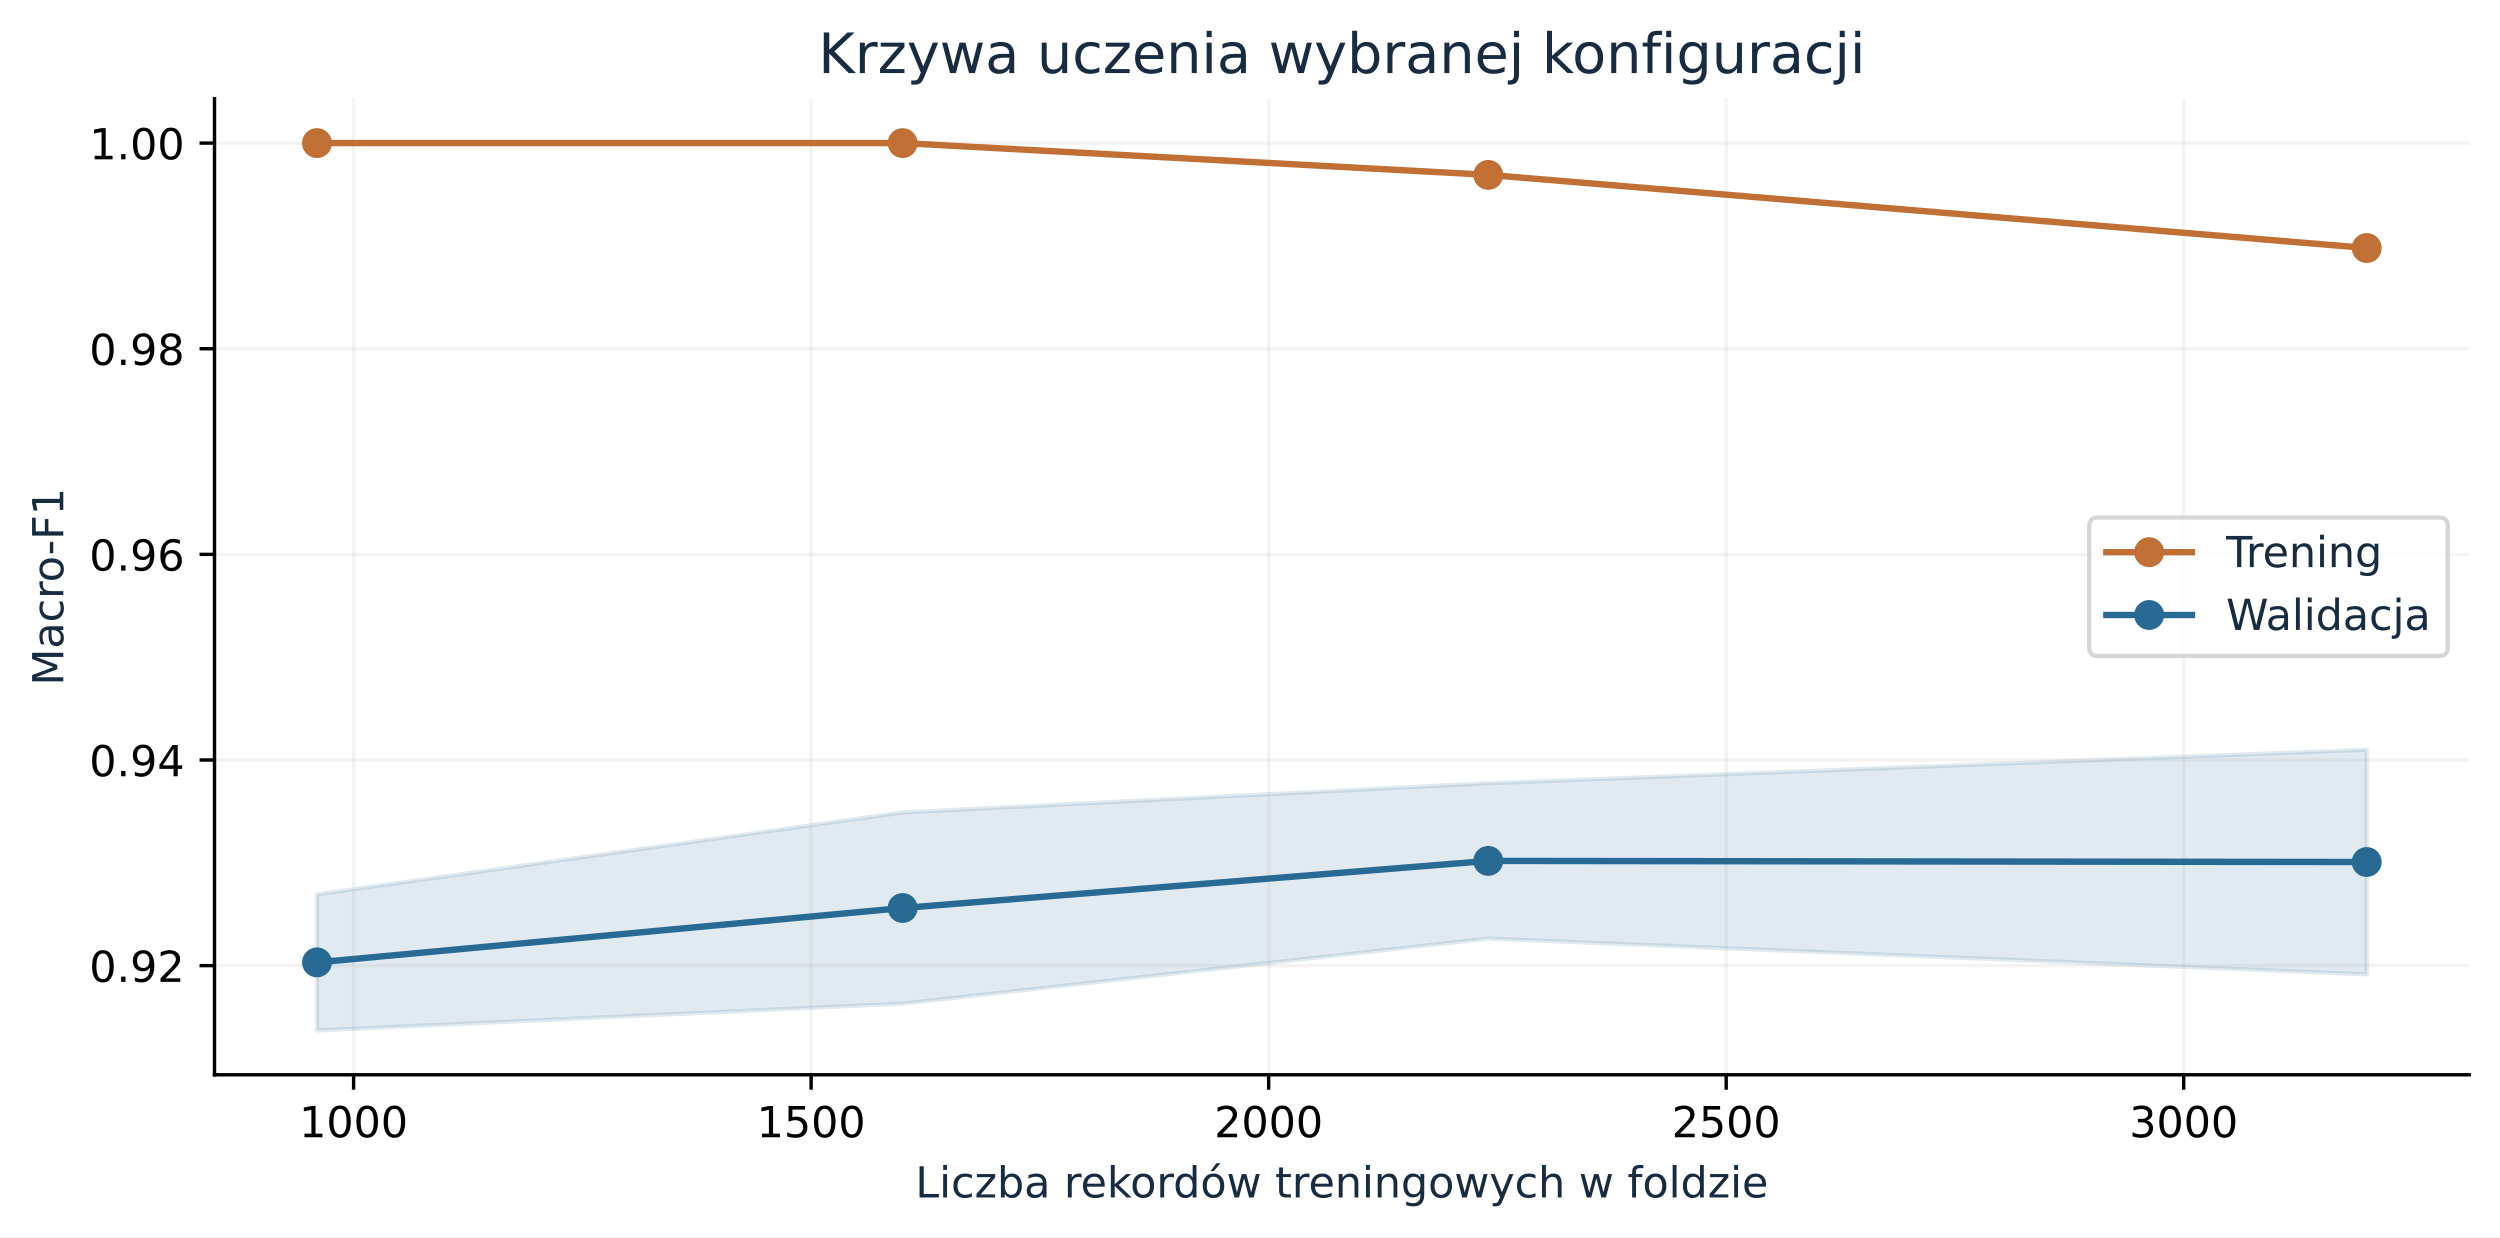
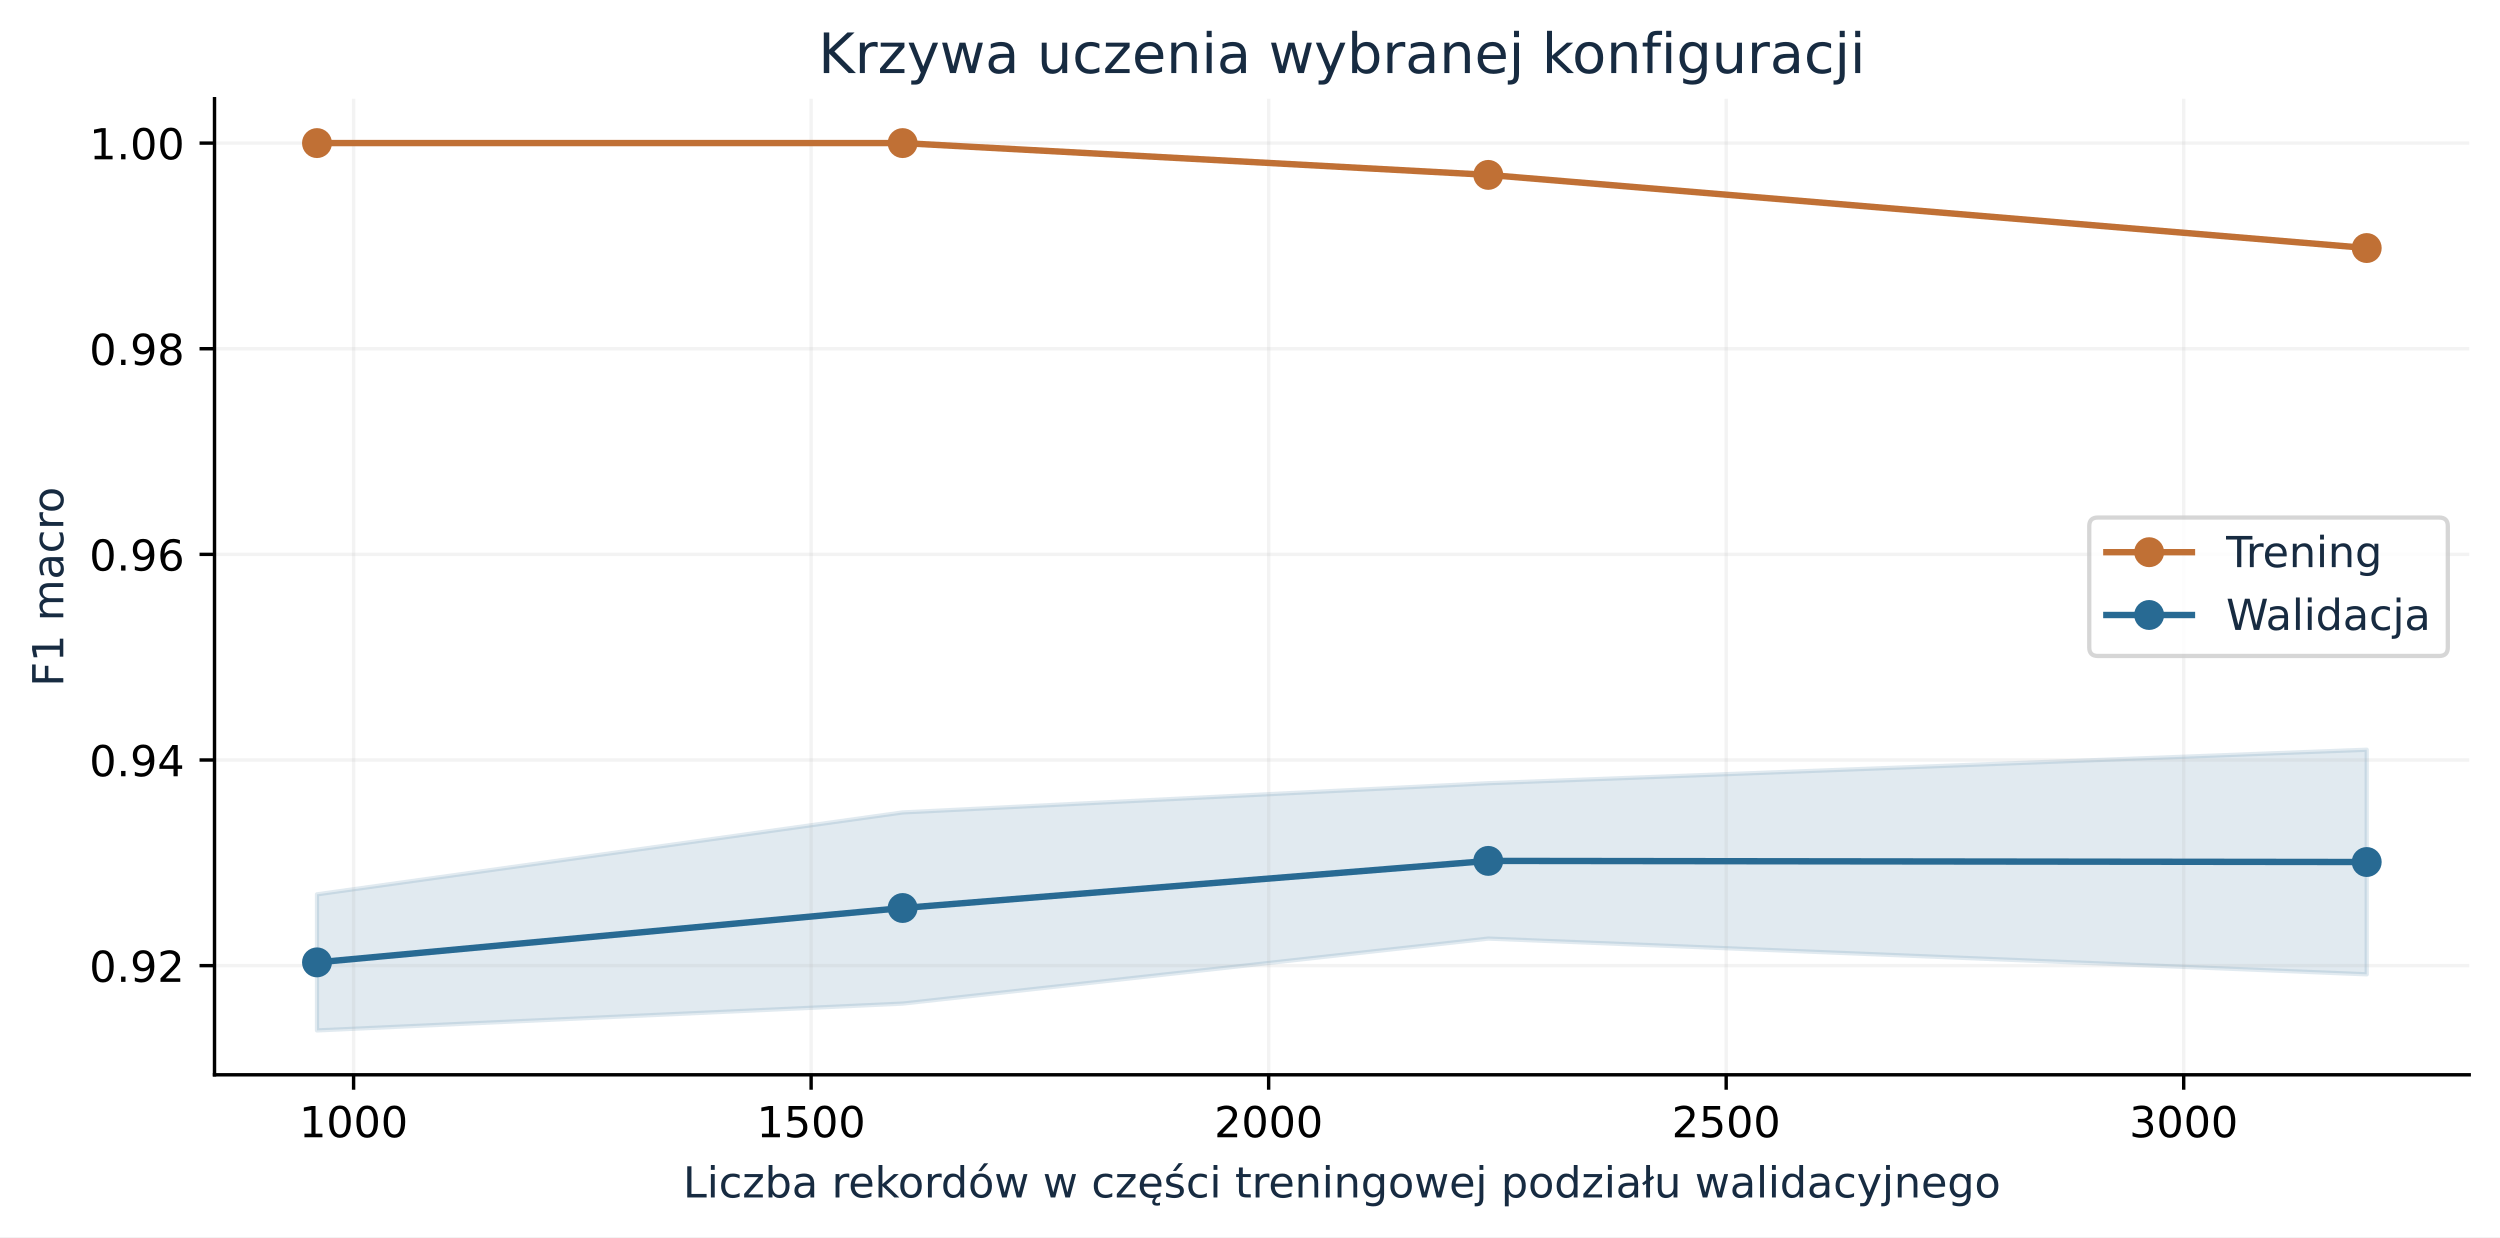
<svg xmlns="http://www.w3.org/2000/svg" xmlns:xlink="http://www.w3.org/1999/xlink" width="584.4pt" height="289.2pt" viewBox="0 0 584.4 289.2" version="1.1">
  <defs>
    <style type="text/css">*{stroke-linejoin: round; stroke-linecap: butt}</style>
  </defs>
  <g id="figure_1">
    <g id="patch_1">
      <path d="M 0 289.2 L 584.4 289.2 L 584.4 0 L 0 0 z " style="fill: #ffffff" />
    </g>
    <g id="axes_1">
      <g id="patch_2">
        <path d="M 50.144 251.243 L 577.2 251.243 L 577.2 23.078 L 50.144 23.078 z " style="fill: #ffffff" />
      </g>
      <g id="FillBetweenPolyCollection_1">
        <defs>
          <path id="m74dca9e07e" d="M 74.101 -80.14 L 74.101 -48.327 L 210.998 -54.603 L 347.896 -69.798 L 553.242 -61.439 L 553.242 -113.945 L 553.242 -113.945 L 347.896 -106.115 L 210.998 -99.286 L 74.101 -80.14 z " style="stroke: #286a93; stroke-opacity: 0.14" />
        </defs>
-         <g clip-path="url(#pabdc1f2e1a)">
+         <g clip-path="url(#pee2baeff97)">
          <use xlink:href="#m74dca9e07e" x="0" y="289.2" style="fill: #286a93; fill-opacity: 0.14; stroke: #286a93; stroke-opacity: 0.14" />
        </g>
      </g>
      <g id="matplotlib.axis_1">
        <g id="xtick_1">
          <g id="line2d_1">
-             <path d="M 82.657 251.243 L 82.657 23.078 " clip-path="url(#pabdc1f2e1a)" style="fill: none; stroke: #b0b0b0; stroke-opacity: 0.15; stroke-width: 0.8; stroke-linecap: square" />
+             <path d="M 82.657 251.243 L 82.657 23.078 " clip-path="url(#pee2baeff97)" style="fill: none; stroke: #b0b0b0; stroke-opacity: 0.15; stroke-width: 0.8; stroke-linecap: square" />
          </g>
          <g id="line2d_2">
            <defs>
              <path id="mc331cecd6f" d="M 0 0 L 0 3.5 " style="stroke: #000000; stroke-width: 0.8" />
            </defs>
            <g>
              <use xlink:href="#mc331cecd6f" x="82.657" y="251.243" style="stroke: #000000; stroke-width: 0.8" />
            </g>
          </g>
          <g id="text_1">
            <text style="font-size: 10px; font-family: 'DejaVu Sans'; text-anchor: middle" x="82.657" y="265.842" transform="rotate(-0 82.65693 265.8417)">1000</text>
          </g>
        </g>
        <g id="xtick_2">
          <g id="line2d_3">
-             <path d="M 189.608 251.243 L 189.608 23.078 " clip-path="url(#pabdc1f2e1a)" style="fill: none; stroke: #b0b0b0; stroke-opacity: 0.15; stroke-width: 0.8; stroke-linecap: square" />
+             <path d="M 189.608 251.243 L 189.608 23.078 " clip-path="url(#pee2baeff97)" style="fill: none; stroke: #b0b0b0; stroke-opacity: 0.15; stroke-width: 0.8; stroke-linecap: square" />
          </g>
          <g id="line2d_4">
            <g>
              <use xlink:href="#mc331cecd6f" x="189.608" y="251.243" style="stroke: #000000; stroke-width: 0.8" />
            </g>
          </g>
          <g id="text_2">
            <text style="font-size: 10px; font-family: 'DejaVu Sans'; text-anchor: middle" x="189.608" y="265.842" transform="rotate(-0 189.6082 265.8417)">1500</text>
          </g>
        </g>
        <g id="xtick_3">
          <g id="line2d_5">
-             <path d="M 296.559 251.243 L 296.559 23.078 " clip-path="url(#pabdc1f2e1a)" style="fill: none; stroke: #b0b0b0; stroke-opacity: 0.15; stroke-width: 0.8; stroke-linecap: square" />
+             <path d="M 296.559 251.243 L 296.559 23.078 " clip-path="url(#pee2baeff97)" style="fill: none; stroke: #b0b0b0; stroke-opacity: 0.15; stroke-width: 0.8; stroke-linecap: square" />
          </g>
          <g id="line2d_6">
            <g>
              <use xlink:href="#mc331cecd6f" x="296.559" y="251.243" style="stroke: #000000; stroke-width: 0.8" />
            </g>
          </g>
          <g id="text_3">
            <text style="font-size: 10px; font-family: 'DejaVu Sans'; text-anchor: middle" x="296.559" y="265.842" transform="rotate(-0 296.5594 265.8417)">2000</text>
          </g>
        </g>
        <g id="xtick_4">
          <g id="line2d_7">
-             <path d="M 403.511 251.243 L 403.511 23.078 " clip-path="url(#pabdc1f2e1a)" style="fill: none; stroke: #b0b0b0; stroke-opacity: 0.15; stroke-width: 0.8; stroke-linecap: square" />
+             <path d="M 403.511 251.243 L 403.511 23.078 " clip-path="url(#pee2baeff97)" style="fill: none; stroke: #b0b0b0; stroke-opacity: 0.15; stroke-width: 0.8; stroke-linecap: square" />
          </g>
          <g id="line2d_8">
            <g>
              <use xlink:href="#mc331cecd6f" x="403.511" y="251.243" style="stroke: #000000; stroke-width: 0.8" />
            </g>
          </g>
          <g id="text_4">
            <text style="font-size: 10px; font-family: 'DejaVu Sans'; text-anchor: middle" x="403.511" y="265.842" transform="rotate(-0 403.5107 265.8417)">2500</text>
          </g>
        </g>
        <g id="xtick_5">
          <g id="line2d_9">
-             <path d="M 510.462 251.243 L 510.462 23.078 " clip-path="url(#pabdc1f2e1a)" style="fill: none; stroke: #b0b0b0; stroke-opacity: 0.15; stroke-width: 0.8; stroke-linecap: square" />
+             <path d="M 510.462 251.243 L 510.462 23.078 " clip-path="url(#pee2baeff97)" style="fill: none; stroke: #b0b0b0; stroke-opacity: 0.15; stroke-width: 0.8; stroke-linecap: square" />
          </g>
          <g id="line2d_10">
            <g>
              <use xlink:href="#mc331cecd6f" x="510.462" y="251.243" style="stroke: #000000; stroke-width: 0.8" />
            </g>
          </g>
          <g id="text_5">
            <text style="font-size: 10px; font-family: 'DejaVu Sans'; text-anchor: middle" x="510.462" y="265.842" transform="rotate(-0 510.4619 265.8417)">3000</text>
          </g>
        </g>
        <g id="text_6">
-           <text style="font-size: 10px; font-family: 'DejaVu Sans'; text-anchor: middle; fill: #172b41" x="313.672" y="279.92" transform="rotate(-0 313.6716 279.9198)">Liczba rekordów treningowych w foldzie</text>
+           <text style="font-size: 10px; font-family: 'DejaVu Sans'; text-anchor: middle; fill: #172b41" x="313.672" y="279.92" transform="rotate(-0 313.6716 279.9198)">Liczba rekordów w części treningowej podziału walidacyjnego</text>
        </g>
      </g>
      <g id="matplotlib.axis_2">
        <g id="ytick_1">
          <g id="line2d_11">
-             <path d="M 50.144 225.726 L 577.2 225.726 " clip-path="url(#pabdc1f2e1a)" style="fill: none; stroke: #b0b0b0; stroke-opacity: 0.15; stroke-width: 0.8; stroke-linecap: square" />
+             <path d="M 50.144 225.726 L 577.2 225.726 " clip-path="url(#pee2baeff97)" style="fill: none; stroke: #b0b0b0; stroke-opacity: 0.15; stroke-width: 0.8; stroke-linecap: square" />
          </g>
          <g id="line2d_12">
            <defs>
              <path id="m71f53e9055" d="M 0 0 L -3.5 0 " style="stroke: #000000; stroke-width: 0.8" />
            </defs>
            <g>
              <use xlink:href="#m71f53e9055" x="50.144" y="225.726" style="stroke: #000000; stroke-width: 0.8" />
            </g>
          </g>
          <g id="text_7">
            <text style="font-size: 10px; font-family: 'DejaVu Sans'; text-anchor: end" x="43.144" y="229.525" transform="rotate(-0 43.14375 229.5252)">0.92</text>
          </g>
        </g>
        <g id="ytick_2">
          <g id="line2d_13">
-             <path d="M 50.144 177.657 L 577.2 177.657 " clip-path="url(#pabdc1f2e1a)" style="fill: none; stroke: #b0b0b0; stroke-opacity: 0.15; stroke-width: 0.8; stroke-linecap: square" />
+             <path d="M 50.144 177.657 L 577.2 177.657 " clip-path="url(#pee2baeff97)" style="fill: none; stroke: #b0b0b0; stroke-opacity: 0.15; stroke-width: 0.8; stroke-linecap: square" />
          </g>
          <g id="line2d_14">
            <g>
              <use xlink:href="#m71f53e9055" x="50.144" y="177.657" style="stroke: #000000; stroke-width: 0.8" />
            </g>
          </g>
          <g id="text_8">
            <text style="font-size: 10px; font-family: 'DejaVu Sans'; text-anchor: end" x="43.144" y="181.456" transform="rotate(-0 43.14375 181.456)">0.94</text>
          </g>
        </g>
        <g id="ytick_3">
          <g id="line2d_15">
-             <path d="M 50.144 129.588 L 577.2 129.588 " clip-path="url(#pabdc1f2e1a)" style="fill: none; stroke: #b0b0b0; stroke-opacity: 0.15; stroke-width: 0.8; stroke-linecap: square" />
+             <path d="M 50.144 129.588 L 577.2 129.588 " clip-path="url(#pee2baeff97)" style="fill: none; stroke: #b0b0b0; stroke-opacity: 0.15; stroke-width: 0.8; stroke-linecap: square" />
          </g>
          <g id="line2d_16">
            <g>
              <use xlink:href="#m71f53e9055" x="50.144" y="129.588" style="stroke: #000000; stroke-width: 0.8" />
            </g>
          </g>
          <g id="text_9">
            <text style="font-size: 10px; font-family: 'DejaVu Sans'; text-anchor: end" x="43.144" y="133.387" transform="rotate(-0 43.14375 133.3868)">0.96</text>
          </g>
        </g>
        <g id="ytick_4">
          <g id="line2d_17">
-             <path d="M 50.144 81.518 L 577.2 81.518 " clip-path="url(#pabdc1f2e1a)" style="fill: none; stroke: #b0b0b0; stroke-opacity: 0.15; stroke-width: 0.8; stroke-linecap: square" />
+             <path d="M 50.144 81.518 L 577.2 81.518 " clip-path="url(#pee2baeff97)" style="fill: none; stroke: #b0b0b0; stroke-opacity: 0.15; stroke-width: 0.8; stroke-linecap: square" />
          </g>
          <g id="line2d_18">
            <g>
              <use xlink:href="#m71f53e9055" x="50.144" y="81.518" style="stroke: #000000; stroke-width: 0.8" />
            </g>
          </g>
          <g id="text_10">
            <text style="font-size: 10px; font-family: 'DejaVu Sans'; text-anchor: end" x="43.144" y="85.318" transform="rotate(-0 43.14375 85.31756)">0.98</text>
          </g>
        </g>
        <g id="ytick_5">
          <g id="line2d_19">
-             <path d="M 50.144 33.449 L 577.2 33.449 " clip-path="url(#pabdc1f2e1a)" style="fill: none; stroke: #b0b0b0; stroke-opacity: 0.15; stroke-width: 0.8; stroke-linecap: square" />
+             <path d="M 50.144 33.449 L 577.2 33.449 " clip-path="url(#pee2baeff97)" style="fill: none; stroke: #b0b0b0; stroke-opacity: 0.15; stroke-width: 0.8; stroke-linecap: square" />
          </g>
          <g id="line2d_20">
            <g>
              <use xlink:href="#m71f53e9055" x="50.144" y="33.449" style="stroke: #000000; stroke-width: 0.8" />
            </g>
          </g>
          <g id="text_11">
            <text style="font-size: 10px; font-family: 'DejaVu Sans'; text-anchor: end" x="43.144" y="37.248" transform="rotate(-0 43.14375 37.24834)">1.00</text>
          </g>
        </g>
        <g id="text_12">
-           <text style="font-size: 10px; font-family: 'DejaVu Sans'; text-anchor: middle; fill: #172b41" x="14.798" y="137.161" transform="rotate(-90 14.79844 137.1606)">Macro-F1</text>
+           <text style="font-size: 10px; font-family: 'DejaVu Sans'; text-anchor: middle; fill: #172b41" x="14.798" y="137.161" transform="rotate(-90 14.79844 137.1606)">F1 macro</text>
        </g>
      </g>
      <g id="line2d_21">
-         <path d="M 74.101 33.449 L 210.998 33.449 L 347.896 40.883 L 553.242 57.983 " clip-path="url(#pabdc1f2e1a)" style="fill: none; stroke: #c07035; stroke-width: 1.5; stroke-linecap: square" />
+         <path d="M 74.101 33.449 L 210.998 33.449 L 347.896 40.883 L 553.242 57.983 " clip-path="url(#pee2baeff97)" style="fill: none; stroke: #c07035; stroke-width: 1.5; stroke-linecap: square" />
        <defs>
          <path id="m2215adffb4" d="M 0 3 C 0.796 3 1.559 2.684 2.121 2.121 C 2.684 1.559 3 0.796 3 0 C 3 -0.796 2.684 -1.559 2.121 -2.121 C 1.559 -2.684 0.796 -3 0 -3 C -0.796 -3 -1.559 -2.684 -2.121 -2.121 C -2.684 -1.559 -3 -0.796 -3 0 C -3 0.796 -2.684 1.559 -2.121 2.121 C -1.559 2.684 -0.796 3 0 3 z " style="stroke: #c07035" />
        </defs>
-         <g clip-path="url(#pabdc1f2e1a)">
+         <g clip-path="url(#pee2baeff97)">
          <use xlink:href="#m2215adffb4" x="74.101" y="33.449" style="fill: #c07035; stroke: #c07035" />
          <use xlink:href="#m2215adffb4" x="210.998" y="33.449" style="fill: #c07035; stroke: #c07035" />
          <use xlink:href="#m2215adffb4" x="347.896" y="40.883" style="fill: #c07035; stroke: #c07035" />
          <use xlink:href="#m2215adffb4" x="553.242" y="57.983" style="fill: #c07035; stroke: #c07035" />
        </g>
      </g>
      <g id="line2d_22">
-         <path d="M 74.101 224.966 L 210.998 212.255 L 347.896 201.243 L 553.242 201.507 " clip-path="url(#pabdc1f2e1a)" style="fill: none; stroke: #286a93; stroke-width: 1.5; stroke-linecap: square" />
+         <path d="M 74.101 224.966 L 210.998 212.255 L 347.896 201.243 L 553.242 201.507 " clip-path="url(#pee2baeff97)" style="fill: none; stroke: #286a93; stroke-width: 1.5; stroke-linecap: square" />
        <defs>
          <path id="mad40f66fba" d="M 0 3 C 0.796 3 1.559 2.684 2.121 2.121 C 2.684 1.559 3 0.796 3 0 C 3 -0.796 2.684 -1.559 2.121 -2.121 C 1.559 -2.684 0.796 -3 0 -3 C -0.796 -3 -1.559 -2.684 -2.121 -2.121 C -2.684 -1.559 -3 -0.796 -3 0 C -3 0.796 -2.684 1.559 -2.121 2.121 C -1.559 2.684 -0.796 3 0 3 z " style="stroke: #286a93" />
        </defs>
-         <g clip-path="url(#pabdc1f2e1a)">
+         <g clip-path="url(#pee2baeff97)">
          <use xlink:href="#mad40f66fba" x="74.101" y="224.966" style="fill: #286a93; stroke: #286a93" />
          <use xlink:href="#mad40f66fba" x="210.998" y="212.255" style="fill: #286a93; stroke: #286a93" />
          <use xlink:href="#mad40f66fba" x="347.896" y="201.243" style="fill: #286a93; stroke: #286a93" />
          <use xlink:href="#mad40f66fba" x="553.242" y="201.507" style="fill: #286a93; stroke: #286a93" />
        </g>
      </g>
      <g id="patch_3">
        <path d="M 50.144 251.243 L 50.144 23.078 " style="fill: none; stroke: #000000; stroke-width: 0.8; stroke-linejoin: miter; stroke-linecap: square" />
      </g>
      <g id="patch_4">
        <path d="M 50.144 251.243 L 577.2 251.243 " style="fill: none; stroke: #000000; stroke-width: 0.8; stroke-linejoin: miter; stroke-linecap: square" />
      </g>
      <g id="text_13">
        <text style="font-size: 13px; font-family: 'DejaVu Sans'; text-anchor: middle; fill: #172b41" x="313.672" y="17.078" transform="rotate(-0 313.6716 17.07797)">Krzywa uczenia wybranej konfiguracji</text>
      </g>
      <g id="legend_1">
        <g id="patch_5">
          <path d="M 490.384 153.339 L 570.2 153.339 Q 572.2 153.339 572.2 151.339 L 572.2 122.982 Q 572.2 120.982 570.2 120.982 L 490.384 120.982 Q 488.384 120.982 488.384 122.982 L 488.384 151.339 Q 488.384 153.339 490.384 153.339 z " style="fill: #ffffff; opacity: 0.8; stroke: #cccccc; stroke-linejoin: miter" />
        </g>
        <g id="line2d_23">
          <path d="M 492.384 129.081 L 502.384 129.081 L 512.384 129.081 " style="fill: none; stroke: #c07035; stroke-width: 1.5; stroke-linecap: square" />
          <g>
            <use xlink:href="#m2215adffb4" x="502.384" y="129.081" style="fill: #c07035; stroke: #c07035" />
          </g>
        </g>
        <g id="text_14">
          <text style="font-size: 10px; font-family: 'DejaVu Sans'; text-anchor: start; fill: #172b41" x="520.384" y="132.581" transform="rotate(-0 520.3839 132.5809)">Trening</text>
        </g>
        <g id="line2d_24">
          <path d="M 492.384 143.759 L 502.384 143.759 L 512.384 143.759 " style="fill: none; stroke: #286a93; stroke-width: 1.5; stroke-linecap: square" />
          <g>
            <use xlink:href="#mad40f66fba" x="502.384" y="143.759" style="fill: #286a93; stroke: #286a93" />
          </g>
        </g>
        <g id="text_15">
          <text style="font-size: 10px; font-family: 'DejaVu Sans'; text-anchor: start; fill: #172b41" x="520.384" y="147.259" transform="rotate(-0 520.3839 147.2591)">Walidacja</text>
        </g>
      </g>
    </g>
  </g>
  <defs>
-     <clipPath id="pabdc1f2e1a">
+     <clipPath id="pee2baeff97">
      <rect x="50.144" y="23.078" width="527.056" height="228.165" />
    </clipPath>
  </defs>
</svg>
